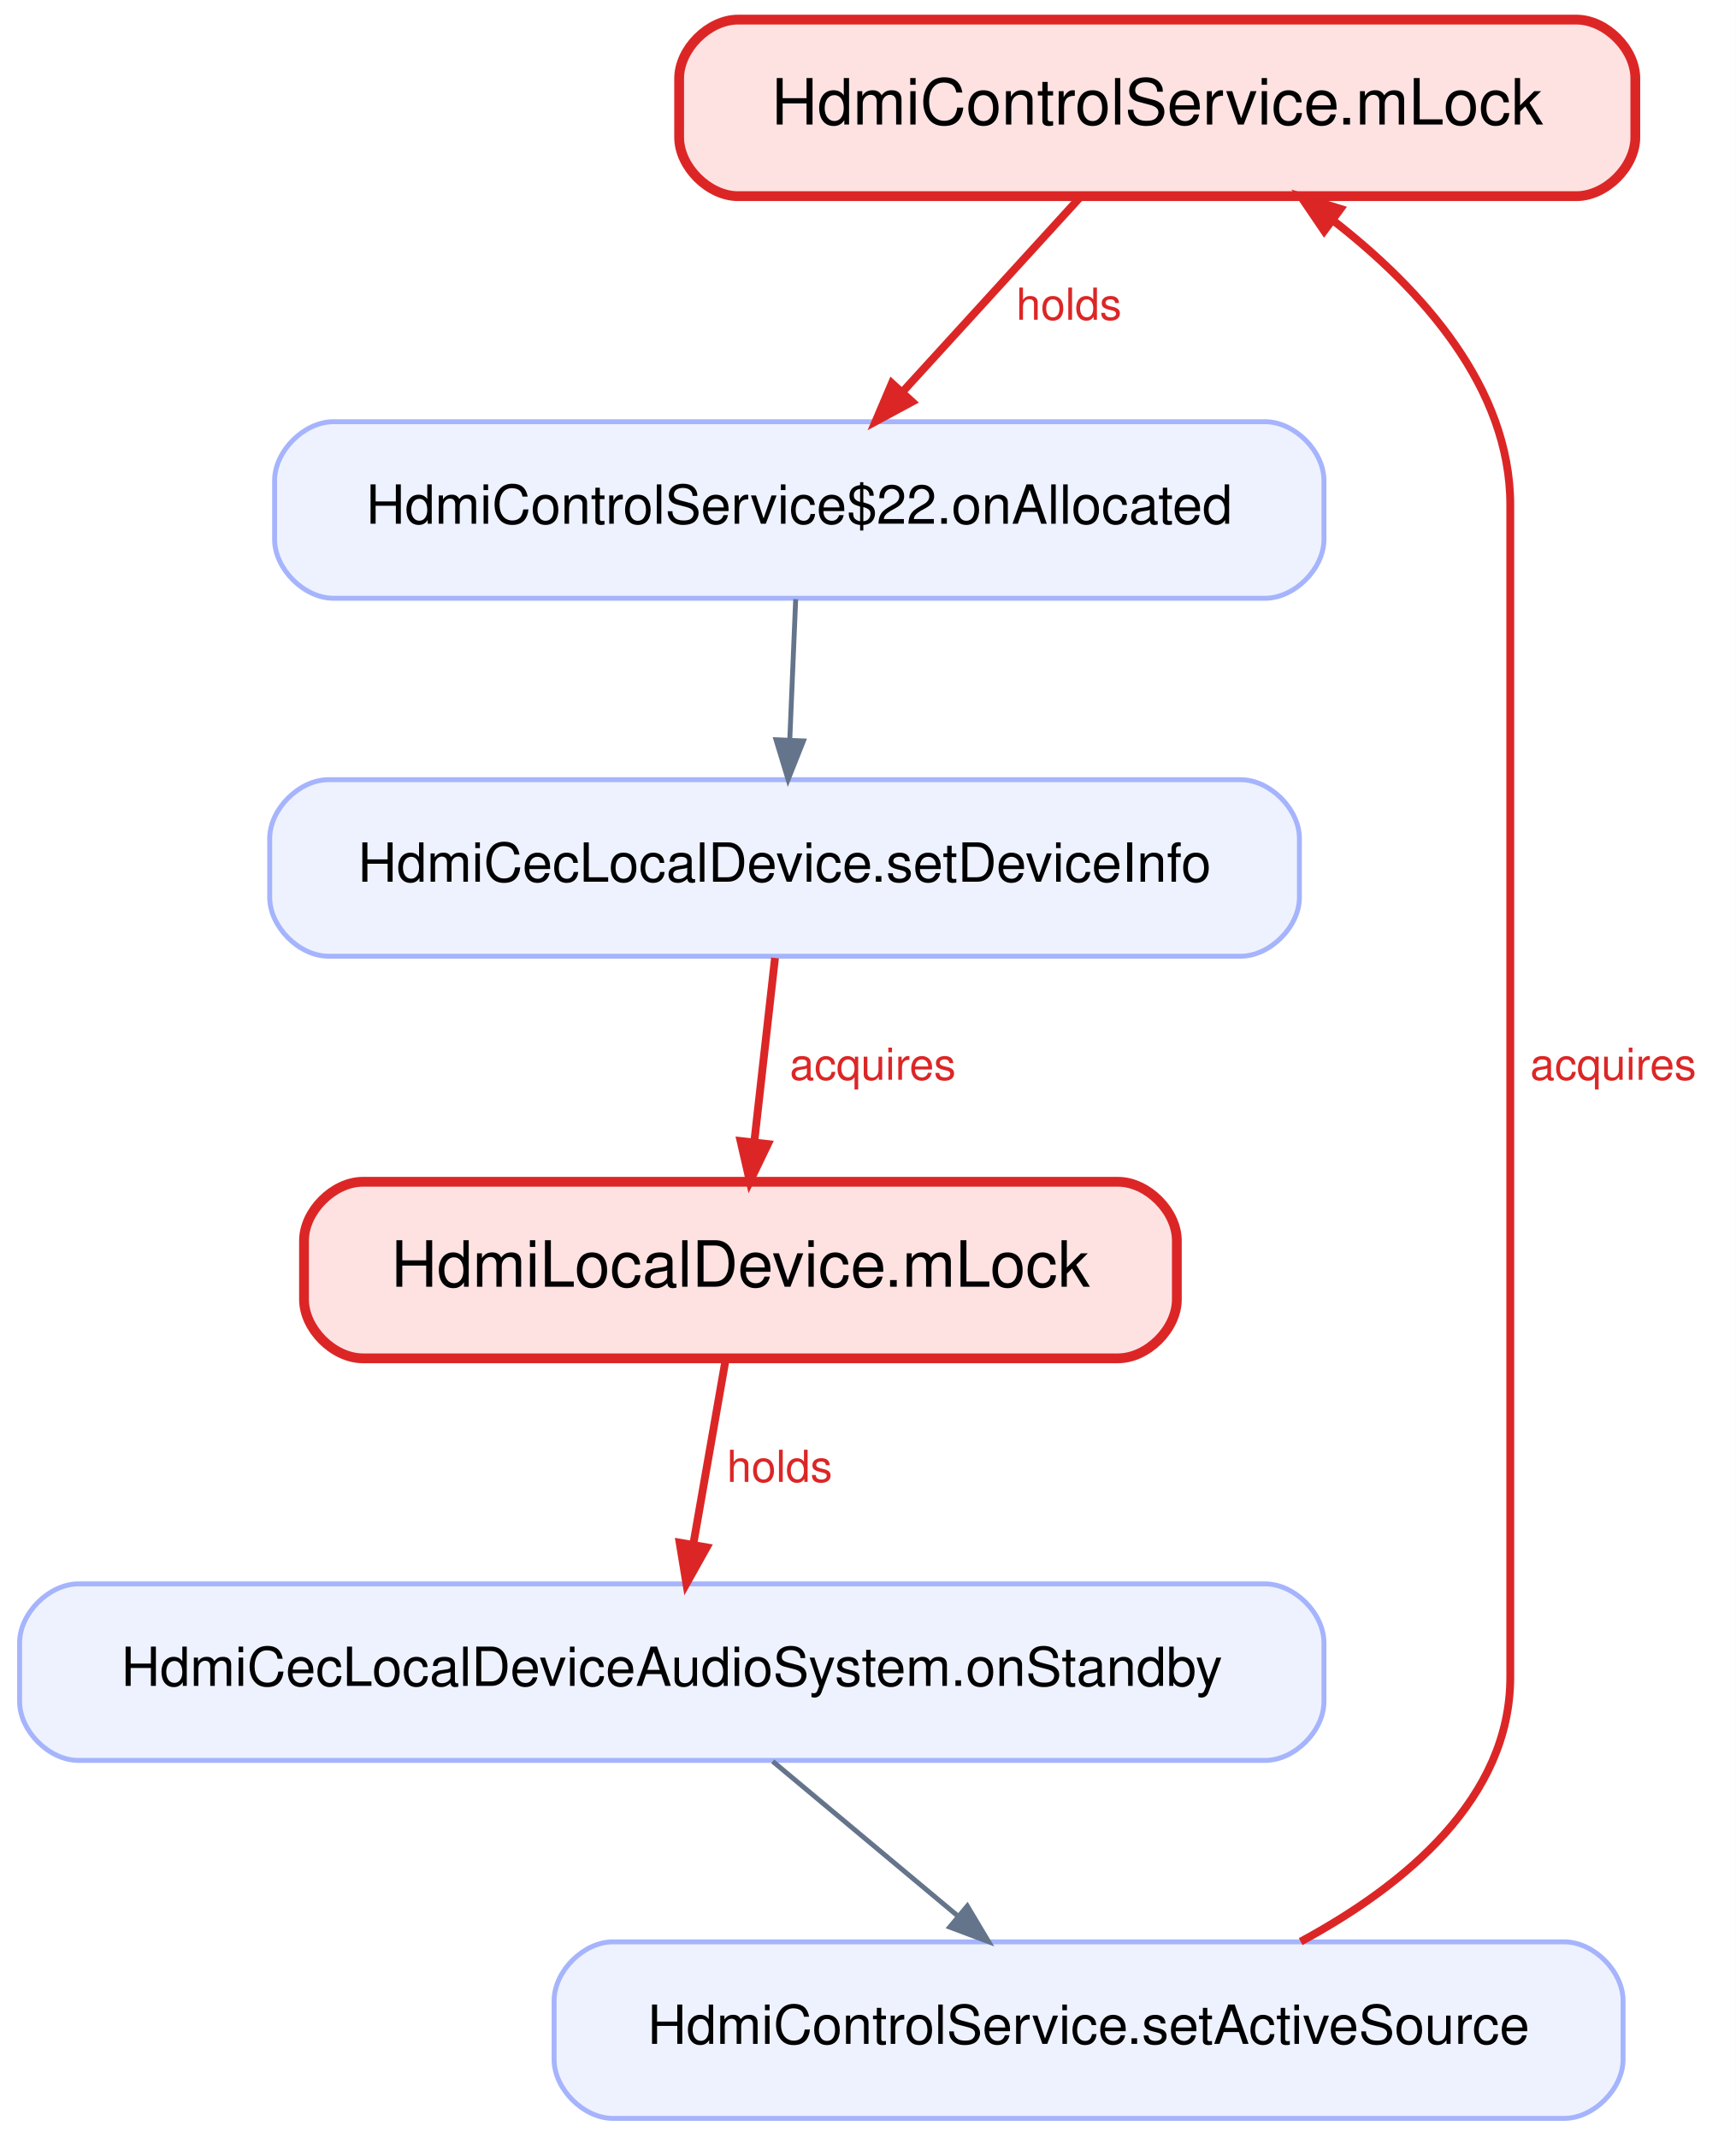
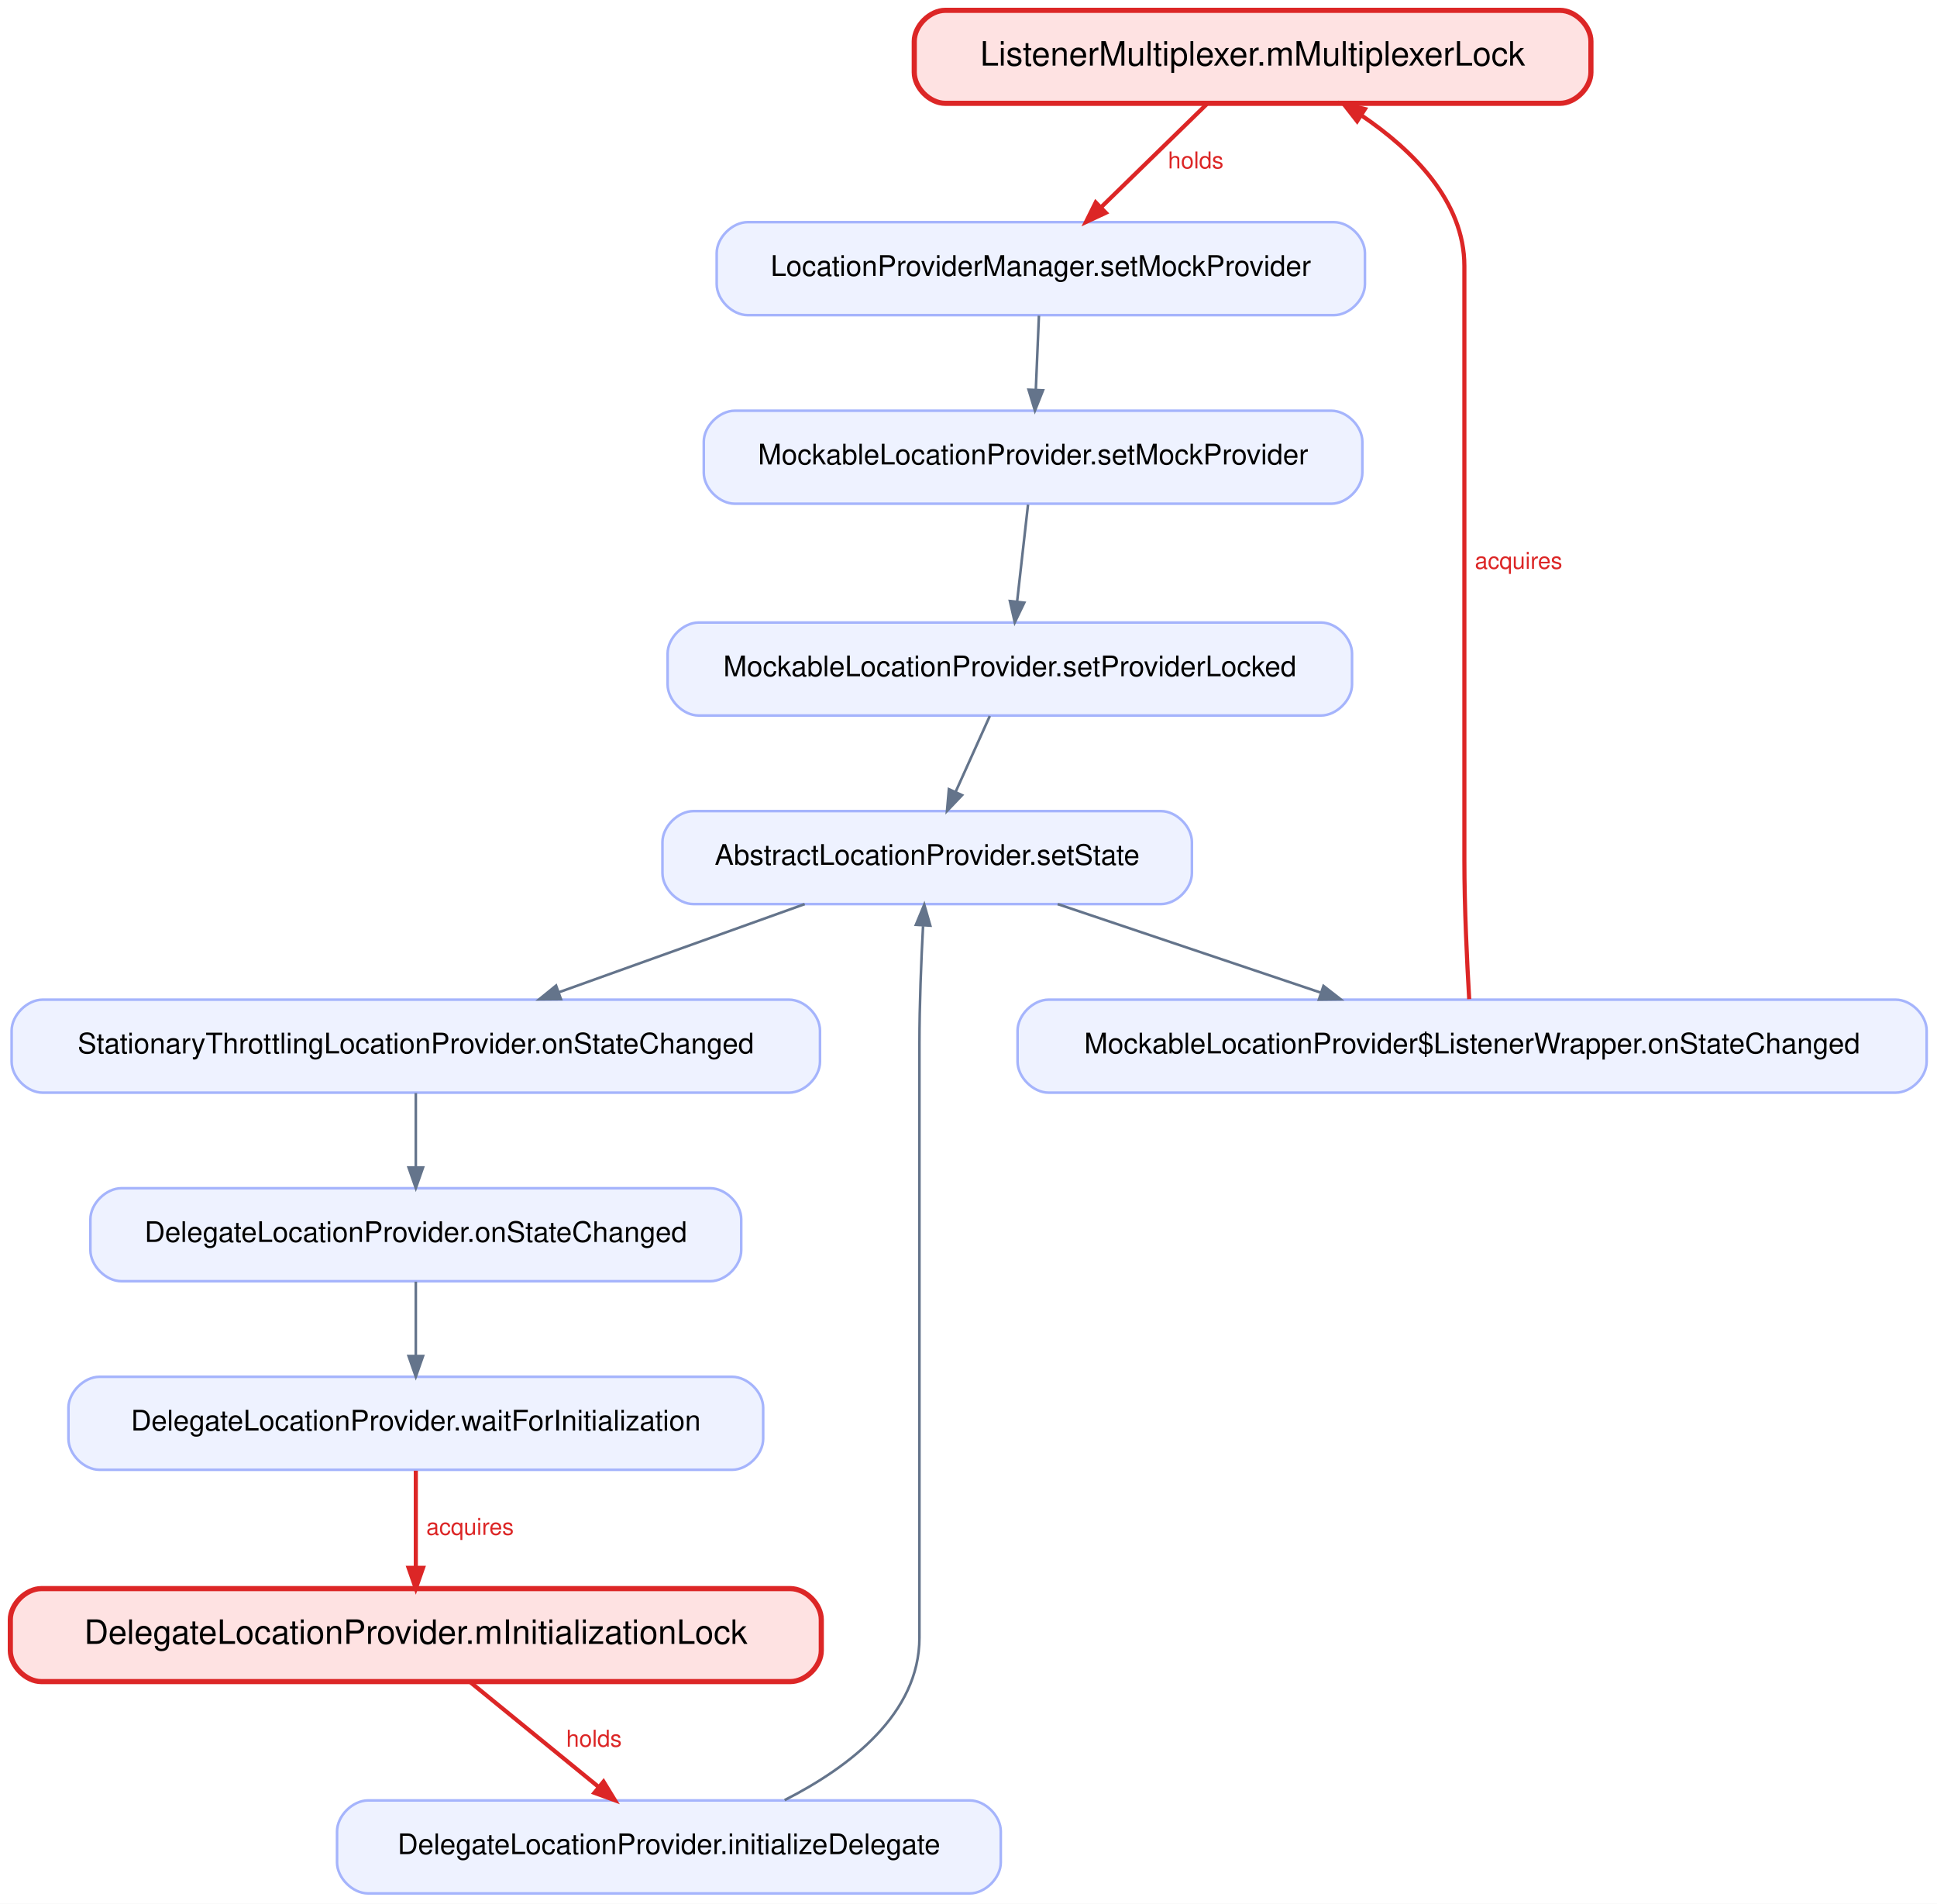
- <svg xmlns="http://www.w3.org/2000/svg" width="354pt" height="436pt" viewBox="0.00 0.00 354.00 436.00">
-   <g id="graph0" class="graph" transform="scale(1 1) rotate(0) translate(4 432)">
-     <polygon fill="white" stroke="transparent" points="-4,4 -4,-432 350,-432 350,4 -4,4" />
+ <svg xmlns="http://www.w3.org/2000/svg" width="750pt" height="737pt" viewBox="0.00 0.00 750.00 737.00">
+   <g id="graph0" class="graph" transform="scale(1 1) rotate(0) translate(4 733)">
+     <polygon fill="white" stroke="transparent" points="-4,4 -4,-733 746,-733 746,4 -4,4" />
    <g id="node1" class="node">
-       <path fill="#fee2e2" stroke="#dc2626" stroke-width="2" d="M317.5,-428C317.5,-428 146.5,-428 146.5,-428 140.5,-428 134.5,-422 134.5,-416 134.5,-416 134.5,-404 134.5,-404 134.5,-398 140.5,-392 146.5,-392 146.5,-392 317.5,-392 317.5,-392 323.5,-392 329.5,-398 329.5,-404 329.5,-404 329.5,-416 329.5,-416 329.5,-422 323.5,-428 317.5,-428" />
-       <text text-anchor="middle" x="232" y="-406.6" font-family="Helvetica,sans-Serif" font-size="13.00">HdmiControlService.mLock</text>
+       <path fill="#fee2e2" stroke="#dc2626" stroke-width="2" d="M600,-729C600,-729 362,-729 362,-729 356,-729 350,-723 350,-717 350,-717 350,-705 350,-705 350,-699 356,-693 362,-693 362,-693 600,-693 600,-693 606,-693 612,-699 612,-705 612,-705 612,-717 612,-717 612,-723 606,-729 600,-729" />
+       <text text-anchor="middle" x="481" y="-707.6" font-family="Helvetica,sans-Serif" font-size="13.00">ListenerMultiplexer.mMultiplexerLock</text>
    </g>
    <g id="node3" class="node">
-       <path fill="#eef2ff" stroke="#a5b4fc" d="M254,-346C254,-346 64,-346 64,-346 58,-346 52,-340 52,-334 52,-334 52,-322 52,-322 52,-316 58,-310 64,-310 64,-310 254,-310 254,-310 260,-310 266,-316 266,-322 266,-322 266,-334 266,-334 266,-340 260,-346 254,-346" />
-       <text text-anchor="middle" x="159" y="-325.2" font-family="Helvetica,sans-Serif" font-size="11.00">HdmiControlService$22.onAllocated</text>
+       <path fill="#eef2ff" stroke="#a5b4fc" d="M512.5,-647C512.5,-647 285.5,-647 285.5,-647 279.5,-647 273.5,-641 273.5,-635 273.5,-635 273.5,-623 273.5,-623 273.5,-617 279.5,-611 285.5,-611 285.5,-611 512.5,-611 512.5,-611 518.5,-611 524.5,-617 524.5,-623 524.5,-623 524.5,-635 524.5,-635 524.5,-641 518.5,-647 512.5,-647" />
+       <text text-anchor="middle" x="399" y="-626.2" font-family="Helvetica,sans-Serif" font-size="11.00">LocationProviderManager.setMockProvider</text>
    </g>
    <g id="edge1" class="edge">
-       <path fill="none" stroke="#dc2626" stroke-width="1.6" d="M216.16,-391.64C205.57,-380.03 191.51,-364.63 179.98,-352" />
-       <polygon fill="#dc2626" stroke="#dc2626" stroke-width="1.6" points="182.02,-350.07 174.56,-346.05 177.88,-353.85 182.02,-350.07" />
-       <text text-anchor="middle" x="214" y="-366.8" font-family="Helvetica,sans-Serif" font-size="9.00" fill="#dc2626"> holds</text>
+       <path fill="none" stroke="#dc2626" stroke-width="1.6" d="M463.21,-692.64C451.2,-680.92 435.23,-665.34 422.22,-652.65" />
+       <polygon fill="#dc2626" stroke="#dc2626" stroke-width="1.6" points="424.16,-650.63 416.48,-647.05 420.25,-654.64 424.16,-650.63" />
+       <text text-anchor="middle" x="459" y="-667.8" font-family="Helvetica,sans-Serif" font-size="9.00" fill="#dc2626"> holds</text>
    </g>
    <g id="node2" class="node">
-       <path fill="#fee2e2" stroke="#dc2626" stroke-width="2" d="M224,-191C224,-191 70,-191 70,-191 64,-191 58,-185 58,-179 58,-179 58,-167 58,-167 58,-161 64,-155 70,-155 70,-155 224,-155 224,-155 230,-155 236,-161 236,-167 236,-167 236,-179 236,-179 236,-185 230,-191 224,-191" />
-       <text text-anchor="middle" x="147" y="-169.6" font-family="Helvetica,sans-Serif" font-size="13.00">HdmiLocalDevice.mLock</text>
+       <path fill="#fee2e2" stroke="#dc2626" stroke-width="2" d="M302,-118C302,-118 12,-118 12,-118 6,-118 0,-112 0,-106 0,-106 0,-94 0,-94 0,-88 6,-82 12,-82 12,-82 302,-82 302,-82 308,-82 314,-88 314,-94 314,-94 314,-106 314,-106 314,-112 308,-118 302,-118" />
+       <text text-anchor="middle" x="157" y="-96.6" font-family="Helvetica,sans-Serif" font-size="13.00">DelegateLocationProvider.mInitializationLock</text>
+     </g>
+     <g id="node10" class="node">
+       <path fill="#eef2ff" stroke="#a5b4fc" d="M371.5,-36C371.5,-36 138.5,-36 138.5,-36 132.5,-36 126.5,-30 126.5,-24 126.5,-24 126.5,-12 126.5,-12 126.5,-6 132.5,0 138.5,0 138.5,0 371.5,0 371.5,0 377.5,0 383.5,-6 383.5,-12 383.5,-12 383.5,-24 383.5,-24 383.5,-30 377.5,-36 371.5,-36" />
+       <text text-anchor="middle" x="255" y="-15.2" font-family="Helvetica,sans-Serif" font-size="11.00">DelegateLocationProvider.initializeDelegate</text>
+     </g>
+     <g id="edge9" class="edge">
+       <path fill="none" stroke="#dc2626" stroke-width="1.6" d="M178.26,-81.64C192.75,-69.82 212.05,-54.06 227.67,-41.31" />
+       <polygon fill="#dc2626" stroke="#dc2626" stroke-width="1.6" points="229.69,-43.28 234.11,-36.05 226.15,-38.94 229.69,-43.28" />
+       <text text-anchor="middle" x="226" y="-56.8" font-family="Helvetica,sans-Serif" font-size="9.00" fill="#dc2626"> holds</text>
+     </g>
+     <g id="node4" class="node">
+       <path fill="#eef2ff" stroke="#a5b4fc" d="M511.5,-574C511.5,-574 280.5,-574 280.5,-574 274.5,-574 268.5,-568 268.5,-562 268.5,-562 268.5,-550 268.5,-550 268.5,-544 274.5,-538 280.5,-538 280.5,-538 511.5,-538 511.5,-538 517.5,-538 523.5,-544 523.5,-550 523.5,-550 523.5,-562 523.5,-562 523.5,-568 517.5,-574 511.5,-574" />
+       <text text-anchor="middle" x="396" y="-553.2" font-family="Helvetica,sans-Serif" font-size="11.00">MockableLocationProvider.setMockProvider</text>
+     </g>
+     <g id="edge2" class="edge">
+       <path fill="none" stroke="#64748b" d="M398.27,-610.81C397.91,-602.18 397.46,-591.56 397.06,-582.03" />
+       <polygon fill="#64748b" stroke="#64748b" points="399.85,-581.9 396.72,-574.03 394.26,-582.14 399.85,-581.9" />
    </g>
    <g id="node5" class="node">
-       <path fill="#eef2ff" stroke="#a5b4fc" d="M254,-109C254,-109 12,-109 12,-109 6,-109 0,-103 0,-97 0,-97 0,-85 0,-85 0,-79 6,-73 12,-73 12,-73 254,-73 254,-73 260,-73 266,-79 266,-85 266,-85 266,-97 266,-97 266,-103 260,-109 254,-109" />
-       <text text-anchor="middle" x="133" y="-88.2" font-family="Helvetica,sans-Serif" font-size="11.00">HdmiCecLocalDeviceAudioSystem.onStandby</text>
+       <path fill="#eef2ff" stroke="#a5b4fc" d="M507.5,-492C507.5,-492 266.5,-492 266.5,-492 260.5,-492 254.5,-486 254.5,-480 254.5,-480 254.5,-468 254.5,-468 254.5,-462 260.5,-456 266.5,-456 266.5,-456 507.5,-456 507.5,-456 513.5,-456 519.5,-462 519.5,-468 519.5,-468 519.5,-480 519.5,-480 519.5,-486 513.5,-492 507.5,-492" />
+       <text text-anchor="middle" x="387" y="-471.2" font-family="Helvetica,sans-Serif" font-size="11.00">MockableLocationProvider.setProviderLocked</text>
+     </g>
+     <g id="edge3" class="edge">
+       <path fill="none" stroke="#64748b" d="M394.05,-537.64C392.81,-526.66 391.2,-512.29 389.82,-500.09" />
+       <polygon fill="#64748b" stroke="#64748b" points="392.6,-499.69 388.92,-492.05 387.03,-500.31 392.6,-499.69" />
+     </g>
+     <g id="node6" class="node">
+       <path fill="#eef2ff" stroke="#a5b4fc" d="M445.5,-419C445.5,-419 264.5,-419 264.5,-419 258.5,-419 252.5,-413 252.5,-407 252.5,-407 252.5,-395 252.5,-395 252.5,-389 258.5,-383 264.5,-383 264.5,-383 445.5,-383 445.5,-383 451.5,-383 457.5,-389 457.5,-395 457.5,-395 457.5,-407 457.5,-407 457.5,-413 451.5,-419 445.5,-419" />
+       <text text-anchor="middle" x="355" y="-398.2" font-family="Helvetica,sans-Serif" font-size="11.00">AbstractLocationProvider.setState</text>
    </g>
    <g id="edge4" class="edge">
-       <path fill="none" stroke="#dc2626" stroke-width="1.6" d="M143.96,-154.64C142.04,-143.66 139.53,-129.29 137.39,-117.09" />
-       <polygon fill="#dc2626" stroke="#dc2626" stroke-width="1.6" points="140.12,-116.45 135.98,-109.05 134.6,-117.41 140.12,-116.45" />
-       <text text-anchor="middle" x="155" y="-129.8" font-family="Helvetica,sans-Serif" font-size="9.00" fill="#dc2626"> holds</text>
+       <path fill="none" stroke="#64748b" d="M379.25,-455.81C375.28,-447 370.38,-436.13 366.02,-426.46" />
+       <polygon fill="#64748b" stroke="#64748b" points="368.51,-425.17 362.67,-419.03 363.41,-427.47 368.51,-425.17" />
    </g>
-     <g id="node4" class="node">
-       <path fill="#eef2ff" stroke="#a5b4fc" d="M249,-273C249,-273 63,-273 63,-273 57,-273 51,-267 51,-261 51,-261 51,-249 51,-249 51,-243 57,-237 63,-237 63,-237 249,-237 249,-237 255,-237 261,-243 261,-249 261,-249 261,-261 261,-261 261,-267 255,-273 249,-273" />
-       <text text-anchor="middle" x="156" y="-252.2" font-family="Helvetica,sans-Serif" font-size="11.00">HdmiCecLocalDevice.setDeviceInfo</text>
-     </g>
-     <g id="edge2" class="edge">
-       <path fill="none" stroke="#64748b" d="M158.27,-309.81C157.91,-301.18 157.46,-290.56 157.06,-281.03" />
-       <polygon fill="#64748b" stroke="#64748b" points="159.85,-280.9 156.72,-273.03 154.26,-281.14 159.85,-280.9" />
-     </g>
-     <g id="edge3" class="edge">
-       <path fill="none" stroke="#dc2626" stroke-width="1.6" d="M154.05,-236.64C152.81,-225.66 151.2,-211.29 149.82,-199.09" />
-       <polygon fill="#dc2626" stroke="#dc2626" stroke-width="1.6" points="152.6,-198.69 148.92,-191.05 147.03,-199.31 152.6,-198.69" />
-       <text text-anchor="middle" x="174" y="-211.8" font-family="Helvetica,sans-Serif" font-size="9.00" fill="#dc2626"> acquires</text>
-     </g>
-     <g id="node6" class="node">
-       <path fill="#eef2ff" stroke="#a5b4fc" d="M315,-36C315,-36 121,-36 121,-36 115,-36 109,-30 109,-24 109,-24 109,-12 109,-12 109,-6 115,0 121,0 121,0 315,0 315,0 321,0 327,-6 327,-12 327,-12 327,-24 327,-24 327,-30 321,-36 315,-36" />
-       <text text-anchor="middle" x="218" y="-15.2" font-family="Helvetica,sans-Serif" font-size="11.00">HdmiControlService.setActiveSource</text>
+     <g id="node7" class="node">
+       <path fill="#eef2ff" stroke="#a5b4fc" d="M301.5,-346C301.5,-346 12.5,-346 12.5,-346 6.5,-346 0.5,-340 0.5,-334 0.5,-334 0.5,-322 0.5,-322 0.5,-316 6.5,-310 12.5,-310 12.5,-310 301.5,-310 301.5,-310 307.5,-310 313.5,-316 313.5,-322 313.5,-322 313.5,-334 313.5,-334 313.5,-340 307.5,-346 301.5,-346" />
+       <text text-anchor="middle" x="157" y="-325.2" font-family="Helvetica,sans-Serif" font-size="11.00">StationaryThrottlingLocationProvider.onStateChanged</text>
    </g>
    <g id="edge5" class="edge">
-       <path fill="none" stroke="#64748b" d="M153.58,-72.81C164.96,-63.31 179.23,-51.39 191.44,-41.19" />
-       <polygon fill="#64748b" stroke="#64748b" points="193.27,-43.31 197.61,-36.03 189.68,-39.01 193.27,-43.31" />
+       <path fill="none" stroke="#64748b" d="M307.57,-382.99C279.01,-372.75 242.49,-359.66 212.58,-348.93" />
+       <polygon fill="#64748b" stroke="#64748b" points="213.2,-346.18 204.73,-346.11 211.31,-351.45 213.2,-346.18" />
+     </g>
+     <g id="node11" class="node">
+       <path fill="#eef2ff" stroke="#a5b4fc" d="M730,-346C730,-346 402,-346 402,-346 396,-346 390,-340 390,-334 390,-334 390,-322 390,-322 390,-316 396,-310 402,-310 402,-310 730,-310 730,-310 736,-310 742,-316 742,-322 742,-322 742,-334 742,-334 742,-340 736,-346 730,-346" />
+       <text text-anchor="middle" x="566" y="-325.2" font-family="Helvetica,sans-Serif" font-size="11.00">MockableLocationProvider$ListenerWrapper.onStateChanged</text>
+     </g>
+     <g id="edge11" class="edge">
+       <path fill="none" stroke="#64748b" d="M405.54,-382.99C436.11,-372.71 475.22,-359.55 507.18,-348.79" />
+       <polygon fill="#64748b" stroke="#64748b" points="508.45,-351.32 515.14,-346.11 506.67,-346.01 508.45,-351.32" />
+     </g>
+     <g id="node8" class="node">
+       <path fill="#eef2ff" stroke="#a5b4fc" d="M271,-273C271,-273 43,-273 43,-273 37,-273 31,-267 31,-261 31,-261 31,-249 31,-249 31,-243 37,-237 43,-237 43,-237 271,-237 271,-237 277,-237 283,-243 283,-249 283,-249 283,-261 283,-261 283,-267 277,-273 271,-273" />
+       <text text-anchor="middle" x="157" y="-252.2" font-family="Helvetica,sans-Serif" font-size="11.00">DelegateLocationProvider.onStateChanged</text>
    </g>
    <g id="edge6" class="edge">
-       <path fill="none" stroke="#dc2626" stroke-width="1.6" d="M261.25,-36.05C282.67,-47.61 304,-65.31 304,-90 304,-329 304,-329 304,-329 304,-352.96 285.93,-373 267.89,-387.02" />
-       <polygon fill="#dc2626" stroke="#dc2626" stroke-width="1.6" points="266.05,-384.9 261.29,-391.91 269.38,-389.4 266.05,-384.9" />
-       <text text-anchor="middle" x="325" y="-211.8" font-family="Helvetica,sans-Serif" font-size="9.00" fill="#dc2626"> acquires</text>
+       <path fill="none" stroke="#64748b" d="M157,-309.81C157,-301.18 157,-290.56 157,-281.03" />
+       <polygon fill="#64748b" stroke="#64748b" points="159.8,-281.03 157,-273.03 154.2,-281.03 159.8,-281.03" />
+     </g>
+     <g id="node9" class="node">
+       <path fill="#eef2ff" stroke="#a5b4fc" d="M279.5,-200C279.5,-200 34.5,-200 34.5,-200 28.5,-200 22.5,-194 22.5,-188 22.5,-188 22.5,-176 22.5,-176 22.5,-170 28.5,-164 34.5,-164 34.5,-164 279.5,-164 279.5,-164 285.5,-164 291.5,-170 291.5,-176 291.5,-176 291.5,-188 291.5,-188 291.5,-194 285.5,-200 279.5,-200" />
+       <text text-anchor="middle" x="157" y="-179.2" font-family="Helvetica,sans-Serif" font-size="11.00">DelegateLocationProvider.waitForInitialization</text>
+     </g>
+     <g id="edge7" class="edge">
+       <path fill="none" stroke="#64748b" d="M157,-236.81C157,-228.18 157,-217.56 157,-208.03" />
+       <polygon fill="#64748b" stroke="#64748b" points="159.8,-208.03 157,-200.03 154.2,-208.03 159.8,-208.03" />
+     </g>
+     <g id="edge8" class="edge">
+       <path fill="none" stroke="#dc2626" stroke-width="1.6" d="M157,-163.64C157,-152.66 157,-138.29 157,-126.09" />
+       <polygon fill="#dc2626" stroke="#dc2626" stroke-width="1.6" points="159.8,-126.05 157,-118.05 154.2,-126.05 159.8,-126.05" />
+       <text text-anchor="middle" x="178" y="-138.8" font-family="Helvetica,sans-Serif" font-size="9.00" fill="#dc2626"> acquires</text>
+     </g>
+     <g id="edge10" class="edge">
+       <path fill="none" stroke="#64748b" d="M299.81,-36.12C325.22,-49.05 352,-69.64 352,-99 352,-329 352,-329 352,-329 352,-344.08 352.68,-360.94 353.4,-374.45" />
+       <polygon fill="#64748b" stroke="#64748b" points="350.62,-374.96 353.87,-382.79 356.21,-374.65 350.62,-374.96" />
+     </g>
+     <g id="edge12" class="edge">
+       <path fill="none" stroke="#dc2626" stroke-width="1.6" d="M564.87,-346.21C564.02,-360.58 563,-381.62 563,-400 563,-630 563,-630 563,-630 563,-655.02 543.2,-674.76 523.07,-688.38" />
+       <polygon fill="#dc2626" stroke="#dc2626" stroke-width="1.6" points="521.47,-686.08 516.25,-692.76 524.49,-690.79 521.47,-686.08" />
+       <text text-anchor="middle" x="584" y="-512.8" font-family="Helvetica,sans-Serif" font-size="9.00" fill="#dc2626"> acquires</text>
    </g>
  </g>
</svg>
